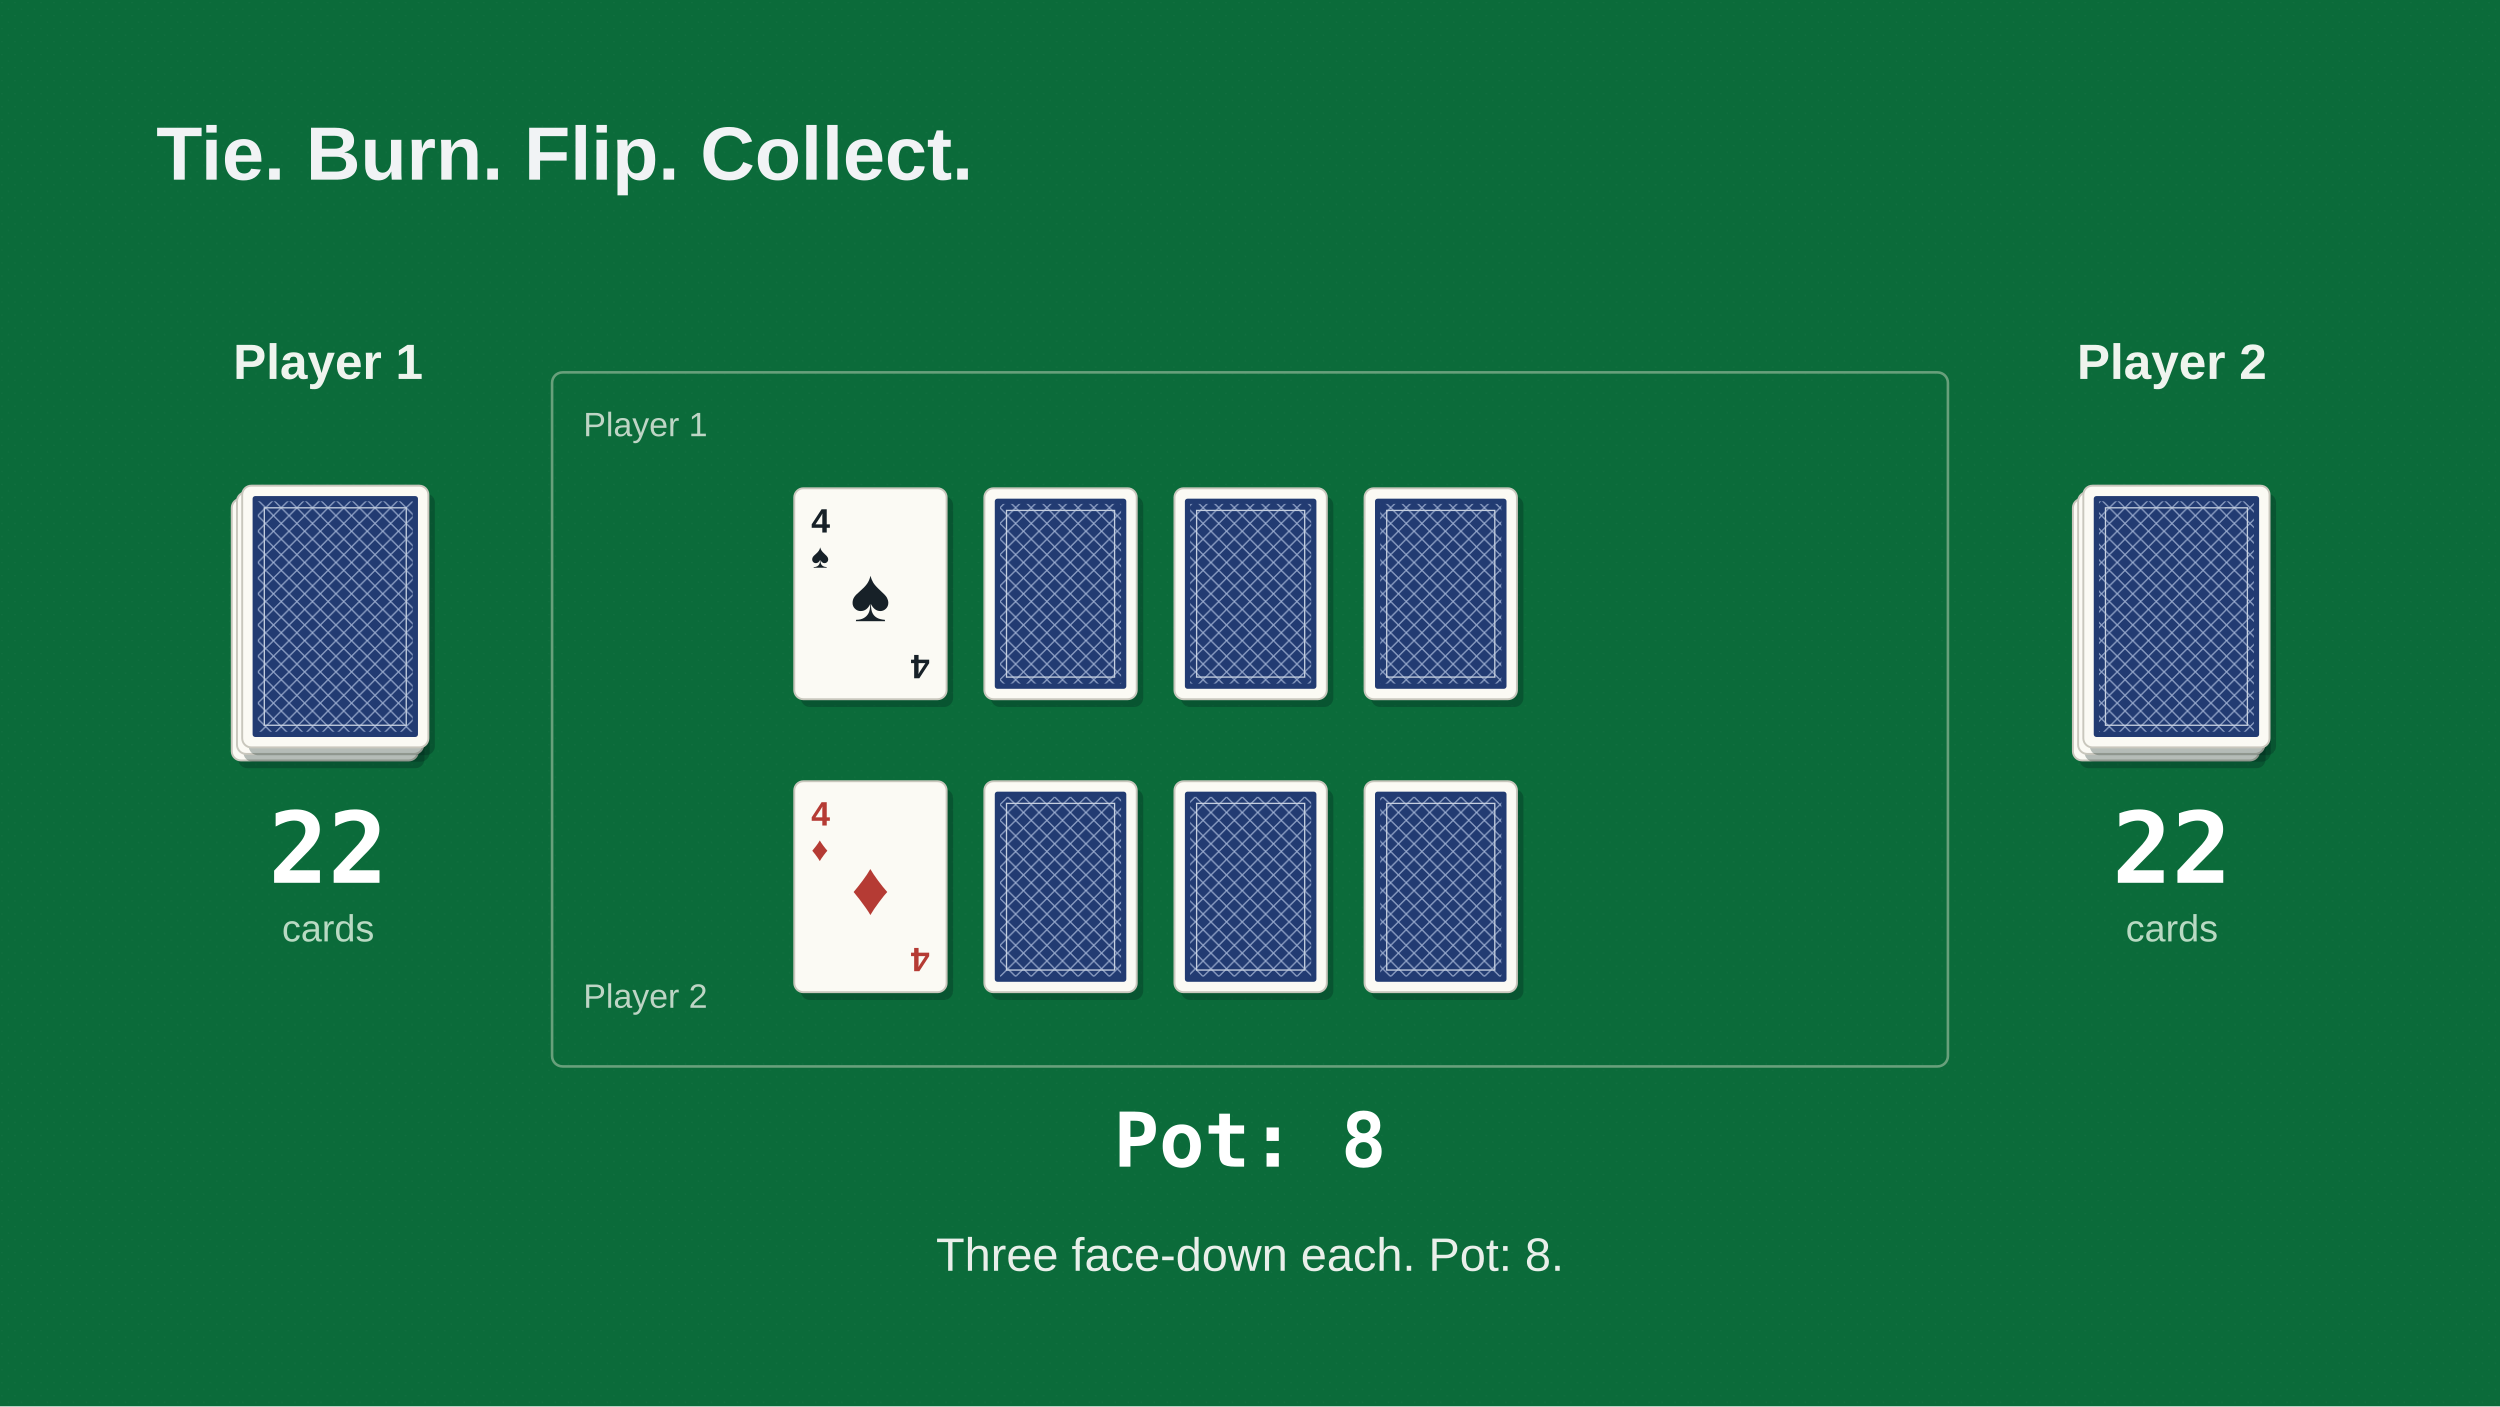
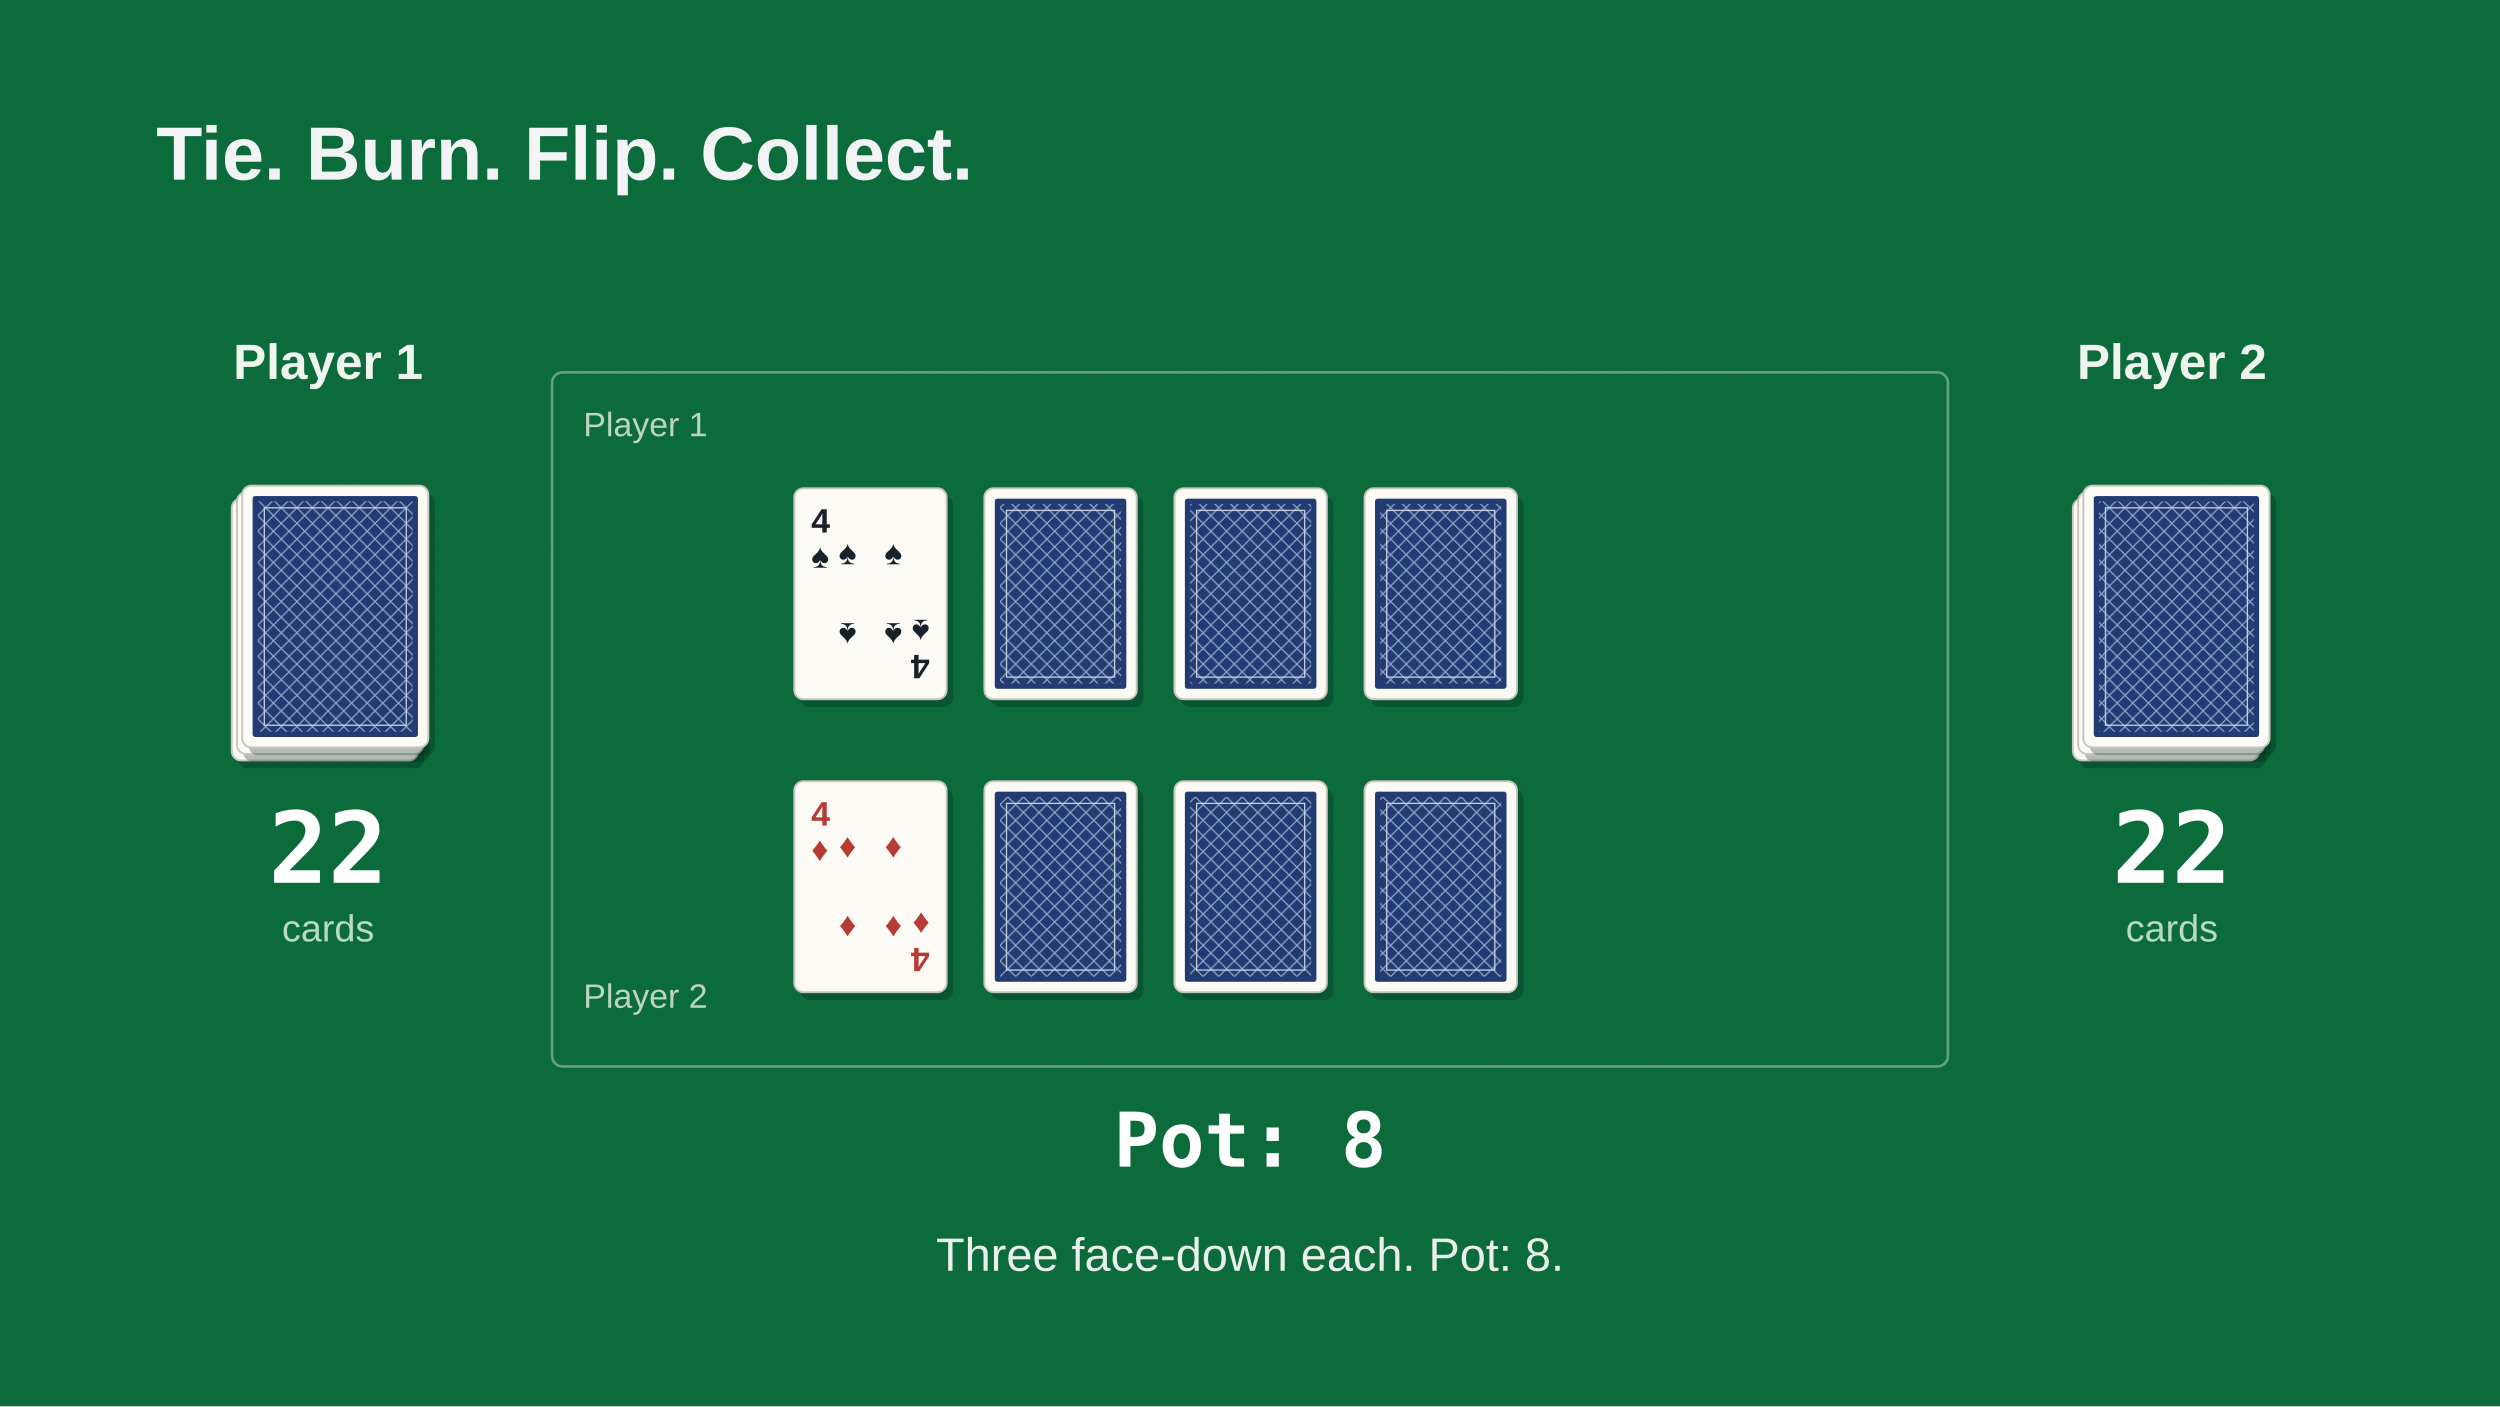
<svg xmlns="http://www.w3.org/2000/svg" width="1920" height="1080" viewBox="0 0 1920 1080" role="img">
  <defs>
    <pattern id="back" width="12" height="12" patternUnits="userSpaceOnUse">
      <path d="M0 6L6 0L12 6L6 12Z" fill="none" stroke="#8fa1c5" stroke-width="1" />
    </pattern>
    <pattern id="felt" width="10" height="10" patternUnits="userSpaceOnUse">
      <path d="M1 2h1M6 7h1" stroke="#ffffff" stroke-opacity=".035" />
    </pattern>
  </defs>
  <rect x="0.00" y="0.00" width="1920.00" height="1080.00" rx="0" fill="#0b6b3a" />
  <rect x="0.00" y="0.00" width="1920.00" height="1080.00" rx="0" fill="url(#felt)" />
  <text x="120.00" y="138.00" font-family="Liberation Sans" font-size="58" font-weight="700" fill="#f1f3f5" text-anchor="start" opacity="1" xml:space="preserve">Tie. Burn. Flip. Collect.</text>
  <text x="252.00" y="291.00" font-family="Liberation Sans" font-size="38" font-weight="700" fill="#eff4ee" text-anchor="middle" opacity="1" xml:space="preserve">Player 1</text>
  <text x="1668.00" y="291.00" font-family="Liberation Sans" font-size="38" font-weight="700" fill="#eff4ee" text-anchor="middle" opacity="1" xml:space="preserve">Player 2</text>
  <g opacity="1">
    <rect x="183.00" y="389.00" width="143.00" height="201.00" rx="7" fill="#001e18" opacity="0.28" />
    <rect x="178.00" y="383.00" width="143.00" height="201.00" rx="7" fill="#fbfaf4" stroke="#c9c7bd" stroke-width="1.5" />
    <rect x="186.00" y="391.00" width="127.00" height="185.00" rx="2" fill="#223b72" />
    <rect x="190.00" y="395.00" width="119.00" height="177.00" rx="0" fill="url(#back)" />
    <rect x="195.00" y="400.00" width="109.00" height="167.00" rx="0" fill="none" stroke="#c5cfdf" stroke-width="1" />
  </g>
  <g opacity="1">
    <rect x="187.00" y="384.00" width="143.00" height="201.00" rx="7" fill="#001e18" opacity="0.28" />
    <rect x="182.00" y="378.00" width="143.00" height="201.00" rx="7" fill="#fbfaf4" stroke="#c9c7bd" stroke-width="1.5" />
    <rect x="190.00" y="386.00" width="127.00" height="185.00" rx="2" fill="#223b72" />
    <rect x="194.00" y="390.00" width="119.00" height="177.00" rx="0" fill="url(#back)" />
    <rect x="199.00" y="395.00" width="109.00" height="167.00" rx="0" fill="none" stroke="#c5cfdf" stroke-width="1" />
  </g>
  <g opacity="1">
    <rect x="191.00" y="379.00" width="143.00" height="201.00" rx="7" fill="#001e18" opacity="0.28" />
    <rect x="186.00" y="373.00" width="143.00" height="201.00" rx="7" fill="#fbfaf4" stroke="#c9c7bd" stroke-width="1.5" />
    <rect x="194.00" y="381.00" width="127.00" height="185.00" rx="2" fill="#223b72" />
    <rect x="198.00" y="385.00" width="119.00" height="177.00" rx="0" fill="url(#back)" />
    <rect x="203.00" y="390.00" width="109.00" height="167.00" rx="0" fill="none" stroke="#c5cfdf" stroke-width="1" />
  </g>
  <g opacity="1">
    <rect x="1597.00" y="389.00" width="143.00" height="201.00" rx="7" fill="#001e18" opacity="0.28" />
    <rect x="1592.00" y="383.00" width="143.00" height="201.00" rx="7" fill="#fbfaf4" stroke="#c9c7bd" stroke-width="1.5" />
    <rect x="1600.00" y="391.00" width="127.00" height="185.00" rx="2" fill="#223b72" />
    <rect x="1604.00" y="395.00" width="119.00" height="177.00" rx="0" fill="url(#back)" />
    <rect x="1609.00" y="400.00" width="109.00" height="167.00" rx="0" fill="none" stroke="#c5cfdf" stroke-width="1" />
  </g>
  <g opacity="1">
    <rect x="1601.00" y="384.00" width="143.00" height="201.00" rx="7" fill="#001e18" opacity="0.28" />
    <rect x="1596.00" y="378.00" width="143.00" height="201.00" rx="7" fill="#fbfaf4" stroke="#c9c7bd" stroke-width="1.5" />
    <rect x="1604.00" y="386.00" width="127.00" height="185.00" rx="2" fill="#223b72" />
    <rect x="1608.00" y="390.00" width="119.00" height="177.00" rx="0" fill="url(#back)" />
    <rect x="1613.00" y="395.00" width="109.00" height="167.00" rx="0" fill="none" stroke="#c5cfdf" stroke-width="1" />
  </g>
  <g opacity="1">
    <rect x="1605.00" y="379.00" width="143.00" height="201.00" rx="7" fill="#001e18" opacity="0.28" />
    <rect x="1600.00" y="373.00" width="143.00" height="201.00" rx="7" fill="#fbfaf4" stroke="#c9c7bd" stroke-width="1.5" />
    <rect x="1608.00" y="381.00" width="127.00" height="185.00" rx="2" fill="#223b72" />
    <rect x="1612.00" y="385.00" width="119.00" height="177.00" rx="0" fill="url(#back)" />
    <rect x="1617.00" y="390.00" width="109.00" height="167.00" rx="0" fill="none" stroke="#c5cfdf" stroke-width="1" />
  </g>
  <text x="252.00" y="678.00" font-family="DejaVu Sans Mono" font-size="76" font-weight="700" fill="#fff" text-anchor="middle" opacity="1" xml:space="preserve">22</text>
  <text x="1668.00" y="678.00" font-family="DejaVu Sans Mono" font-size="76" font-weight="700" fill="#fff" text-anchor="middle" opacity="1" xml:space="preserve">22</text>
  <text x="252.00" y="723.00" font-family="Liberation Sans" font-size="29" font-weight="400" fill="#b9dac3" text-anchor="middle" opacity="1" xml:space="preserve">cards</text>
  <text x="1668.00" y="723.00" font-family="Liberation Sans" font-size="29" font-weight="400" fill="#b9dac3" text-anchor="middle" opacity="1" xml:space="preserve">cards</text>
  <rect x="424.00" y="286.00" width="1072.00" height="533.00" rx="8" fill="none" stroke="#68a07b" stroke-width="2" />
  <text x="448.00" y="335.00" font-family="Liberation Sans" font-size="26" font-weight="400" fill="#bed5c5" text-anchor="start" opacity="1" xml:space="preserve">Player 1</text>
  <text x="448.00" y="774.00" font-family="Liberation Sans" font-size="26" font-weight="400" fill="#bed5c5" text-anchor="start" opacity="1" xml:space="preserve">Player 2</text>
  <g opacity="1">
    <rect x="615.00" y="381.00" width="117.00" height="162.00" rx="7" fill="#001e18" opacity="0.28" />
    <rect x="610.00" y="375.00" width="117.00" height="162.00" rx="7" fill="#fbfaf4" stroke="#c9c7bd" stroke-width="1.5" />
    <text x="623.00" y="409.00" font-family="Liberation Sans" font-size="26" font-weight="700" fill="#172128" text-anchor="start" opacity="1" xml:space="preserve">4</text>
    <text x="623.00" y="436.00" font-family="Liberation Sans" font-size="26" font-weight="400" fill="#172128" text-anchor="start" opacity="1" xml:space="preserve">♠</text>
-     <text x="668.50" y="477.06" font-family="Liberation Sans" font-size="58" font-weight="400" fill="#172128" text-anchor="middle" opacity="1" xml:space="preserve">♠</text>
    <g transform="rotate(180 668.5 456.0)">
      <text x="623.00" y="409.00" font-family="Liberation Sans" font-size="26" font-weight="700" fill="#172128" text-anchor="start" opacity="1" xml:space="preserve">4</text>
+       <text x="623.00" y="436.00" font-family="Liberation Sans" font-size="26" font-weight="400" fill="#172128" text-anchor="start" opacity="1" xml:space="preserve">♠</text>
+     </g>
+     <text x="650.95" y="433.36" font-family="Liberation Sans" font-size="26" font-weight="400" fill="#172128" text-anchor="middle" opacity="1" xml:space="preserve">♠</text>
+     <g transform="rotate(180 686.05 488.00)">
+       <text x="686.05" y="497.36" font-family="Liberation Sans" font-size="26" font-weight="400" fill="#172128" text-anchor="middle" opacity="1" xml:space="preserve">♠</text>
+     </g>
+     <text x="686.05" y="433.36" font-family="Liberation Sans" font-size="26" font-weight="400" fill="#172128" text-anchor="middle" opacity="1" xml:space="preserve">♠</text>
+     <g transform="rotate(180 650.95 488.00)">
+       <text x="650.95" y="497.36" font-family="Liberation Sans" font-size="26" font-weight="400" fill="#172128" text-anchor="middle" opacity="1" xml:space="preserve">♠</text>
    </g>
  </g>
  <g opacity="1">
    <rect x="615.00" y="606.00" width="117.00" height="162.00" rx="7" fill="#001e18" opacity="0.28" />
    <rect x="610.00" y="600.00" width="117.00" height="162.00" rx="7" fill="#fbfaf4" stroke="#c9c7bd" stroke-width="1.5" />
    <text x="623.00" y="634.00" font-family="Liberation Sans" font-size="26" font-weight="700" fill="#b53b34" text-anchor="start" opacity="1" xml:space="preserve">4</text>
    <text x="623.00" y="661.00" font-family="Liberation Sans" font-size="26" font-weight="400" fill="#b53b34" text-anchor="start" opacity="1" xml:space="preserve">♦</text>
-     <text x="668.50" y="702.06" font-family="Liberation Sans" font-size="58" font-weight="400" fill="#b53b34" text-anchor="middle" opacity="1" xml:space="preserve">♦</text>
    <g transform="rotate(180 668.5 681.0)">
      <text x="623.00" y="634.00" font-family="Liberation Sans" font-size="26" font-weight="700" fill="#b53b34" text-anchor="start" opacity="1" xml:space="preserve">4</text>
+       <text x="623.00" y="661.00" font-family="Liberation Sans" font-size="26" font-weight="400" fill="#b53b34" text-anchor="start" opacity="1" xml:space="preserve">♦</text>
+     </g>
+     <text x="650.95" y="658.36" font-family="Liberation Sans" font-size="26" font-weight="400" fill="#b53b34" text-anchor="middle" opacity="1" xml:space="preserve">♦</text>
+     <g transform="rotate(180 686.05 713.00)">
+       <text x="686.05" y="722.36" font-family="Liberation Sans" font-size="26" font-weight="400" fill="#b53b34" text-anchor="middle" opacity="1" xml:space="preserve">♦</text>
+     </g>
+     <text x="686.05" y="658.36" font-family="Liberation Sans" font-size="26" font-weight="400" fill="#b53b34" text-anchor="middle" opacity="1" xml:space="preserve">♦</text>
+     <g transform="rotate(180 650.95 713.00)">
+       <text x="650.95" y="722.36" font-family="Liberation Sans" font-size="26" font-weight="400" fill="#b53b34" text-anchor="middle" opacity="1" xml:space="preserve">♦</text>
    </g>
  </g>
  <g opacity="1">
    <rect x="761.00" y="381.00" width="117.00" height="162.00" rx="7" fill="#001e18" opacity="0.28" />
    <rect x="756.00" y="375.00" width="117.00" height="162.00" rx="7" fill="#fbfaf4" stroke="#c9c7bd" stroke-width="1.5" />
    <rect x="764.00" y="383.00" width="101.00" height="146.00" rx="2" fill="#223b72" />
    <rect x="768.00" y="387.00" width="93.00" height="138.00" rx="0" fill="url(#back)" />
    <rect x="773.00" y="392.00" width="83.00" height="128.00" rx="0" fill="none" stroke="#c5cfdf" stroke-width="1" />
  </g>
  <g opacity="1">
    <rect x="761.00" y="606.00" width="117.00" height="162.00" rx="7" fill="#001e18" opacity="0.28" />
    <rect x="756.00" y="600.00" width="117.00" height="162.00" rx="7" fill="#fbfaf4" stroke="#c9c7bd" stroke-width="1.5" />
    <rect x="764.00" y="608.00" width="101.00" height="146.00" rx="2" fill="#223b72" />
    <rect x="768.00" y="612.00" width="93.00" height="138.00" rx="0" fill="url(#back)" />
    <rect x="773.00" y="617.00" width="83.00" height="128.00" rx="0" fill="none" stroke="#c5cfdf" stroke-width="1" />
  </g>
  <g opacity="1">
    <rect x="907.00" y="381.00" width="117.00" height="162.00" rx="7" fill="#001e18" opacity="0.28" />
    <rect x="902.00" y="375.00" width="117.00" height="162.00" rx="7" fill="#fbfaf4" stroke="#c9c7bd" stroke-width="1.5" />
    <rect x="910.00" y="383.00" width="101.00" height="146.00" rx="2" fill="#223b72" />
    <rect x="914.00" y="387.00" width="93.00" height="138.00" rx="0" fill="url(#back)" />
    <rect x="919.00" y="392.00" width="83.00" height="128.00" rx="0" fill="none" stroke="#c5cfdf" stroke-width="1" />
  </g>
  <g opacity="1">
    <rect x="907.00" y="606.00" width="117.00" height="162.00" rx="7" fill="#001e18" opacity="0.28" />
    <rect x="902.00" y="600.00" width="117.00" height="162.00" rx="7" fill="#fbfaf4" stroke="#c9c7bd" stroke-width="1.5" />
    <rect x="910.00" y="608.00" width="101.00" height="146.00" rx="2" fill="#223b72" />
    <rect x="914.00" y="612.00" width="93.00" height="138.00" rx="0" fill="url(#back)" />
    <rect x="919.00" y="617.00" width="83.00" height="128.00" rx="0" fill="none" stroke="#c5cfdf" stroke-width="1" />
  </g>
  <g opacity="1">
    <rect x="1053.00" y="381.00" width="117.00" height="162.00" rx="7" fill="#001e18" opacity="0.28" />
    <rect x="1048.00" y="375.00" width="117.00" height="162.00" rx="7" fill="#fbfaf4" stroke="#c9c7bd" stroke-width="1.5" />
    <rect x="1056.00" y="383.00" width="101.00" height="146.00" rx="2" fill="#223b72" />
    <rect x="1060.00" y="387.00" width="93.00" height="138.00" rx="0" fill="url(#back)" />
    <rect x="1065.00" y="392.00" width="83.00" height="128.00" rx="0" fill="none" stroke="#c5cfdf" stroke-width="1" />
  </g>
  <g opacity="1">
    <rect x="1053.00" y="606.00" width="117.00" height="162.00" rx="7" fill="#001e18" opacity="0.28" />
    <rect x="1048.00" y="600.00" width="117.00" height="162.00" rx="7" fill="#fbfaf4" stroke="#c9c7bd" stroke-width="1.5" />
    <rect x="1056.00" y="608.00" width="101.00" height="146.00" rx="2" fill="#223b72" />
    <rect x="1060.00" y="612.00" width="93.00" height="138.00" rx="0" fill="url(#back)" />
    <rect x="1065.00" y="617.00" width="83.00" height="128.00" rx="0" fill="none" stroke="#c5cfdf" stroke-width="1" />
  </g>
  <text x="960.00" y="896.00" font-family="DejaVu Sans Mono" font-size="58" font-weight="700" fill="#fff" text-anchor="middle" opacity="1" xml:space="preserve">Pot: 8</text>
  <text x="960.00" y="976.00" font-family="Liberation Sans" font-size="36" font-weight="400" fill="#e9efea" text-anchor="middle" opacity="1" xml:space="preserve">Three face-down each. Pot: 8.</text>
</svg>
